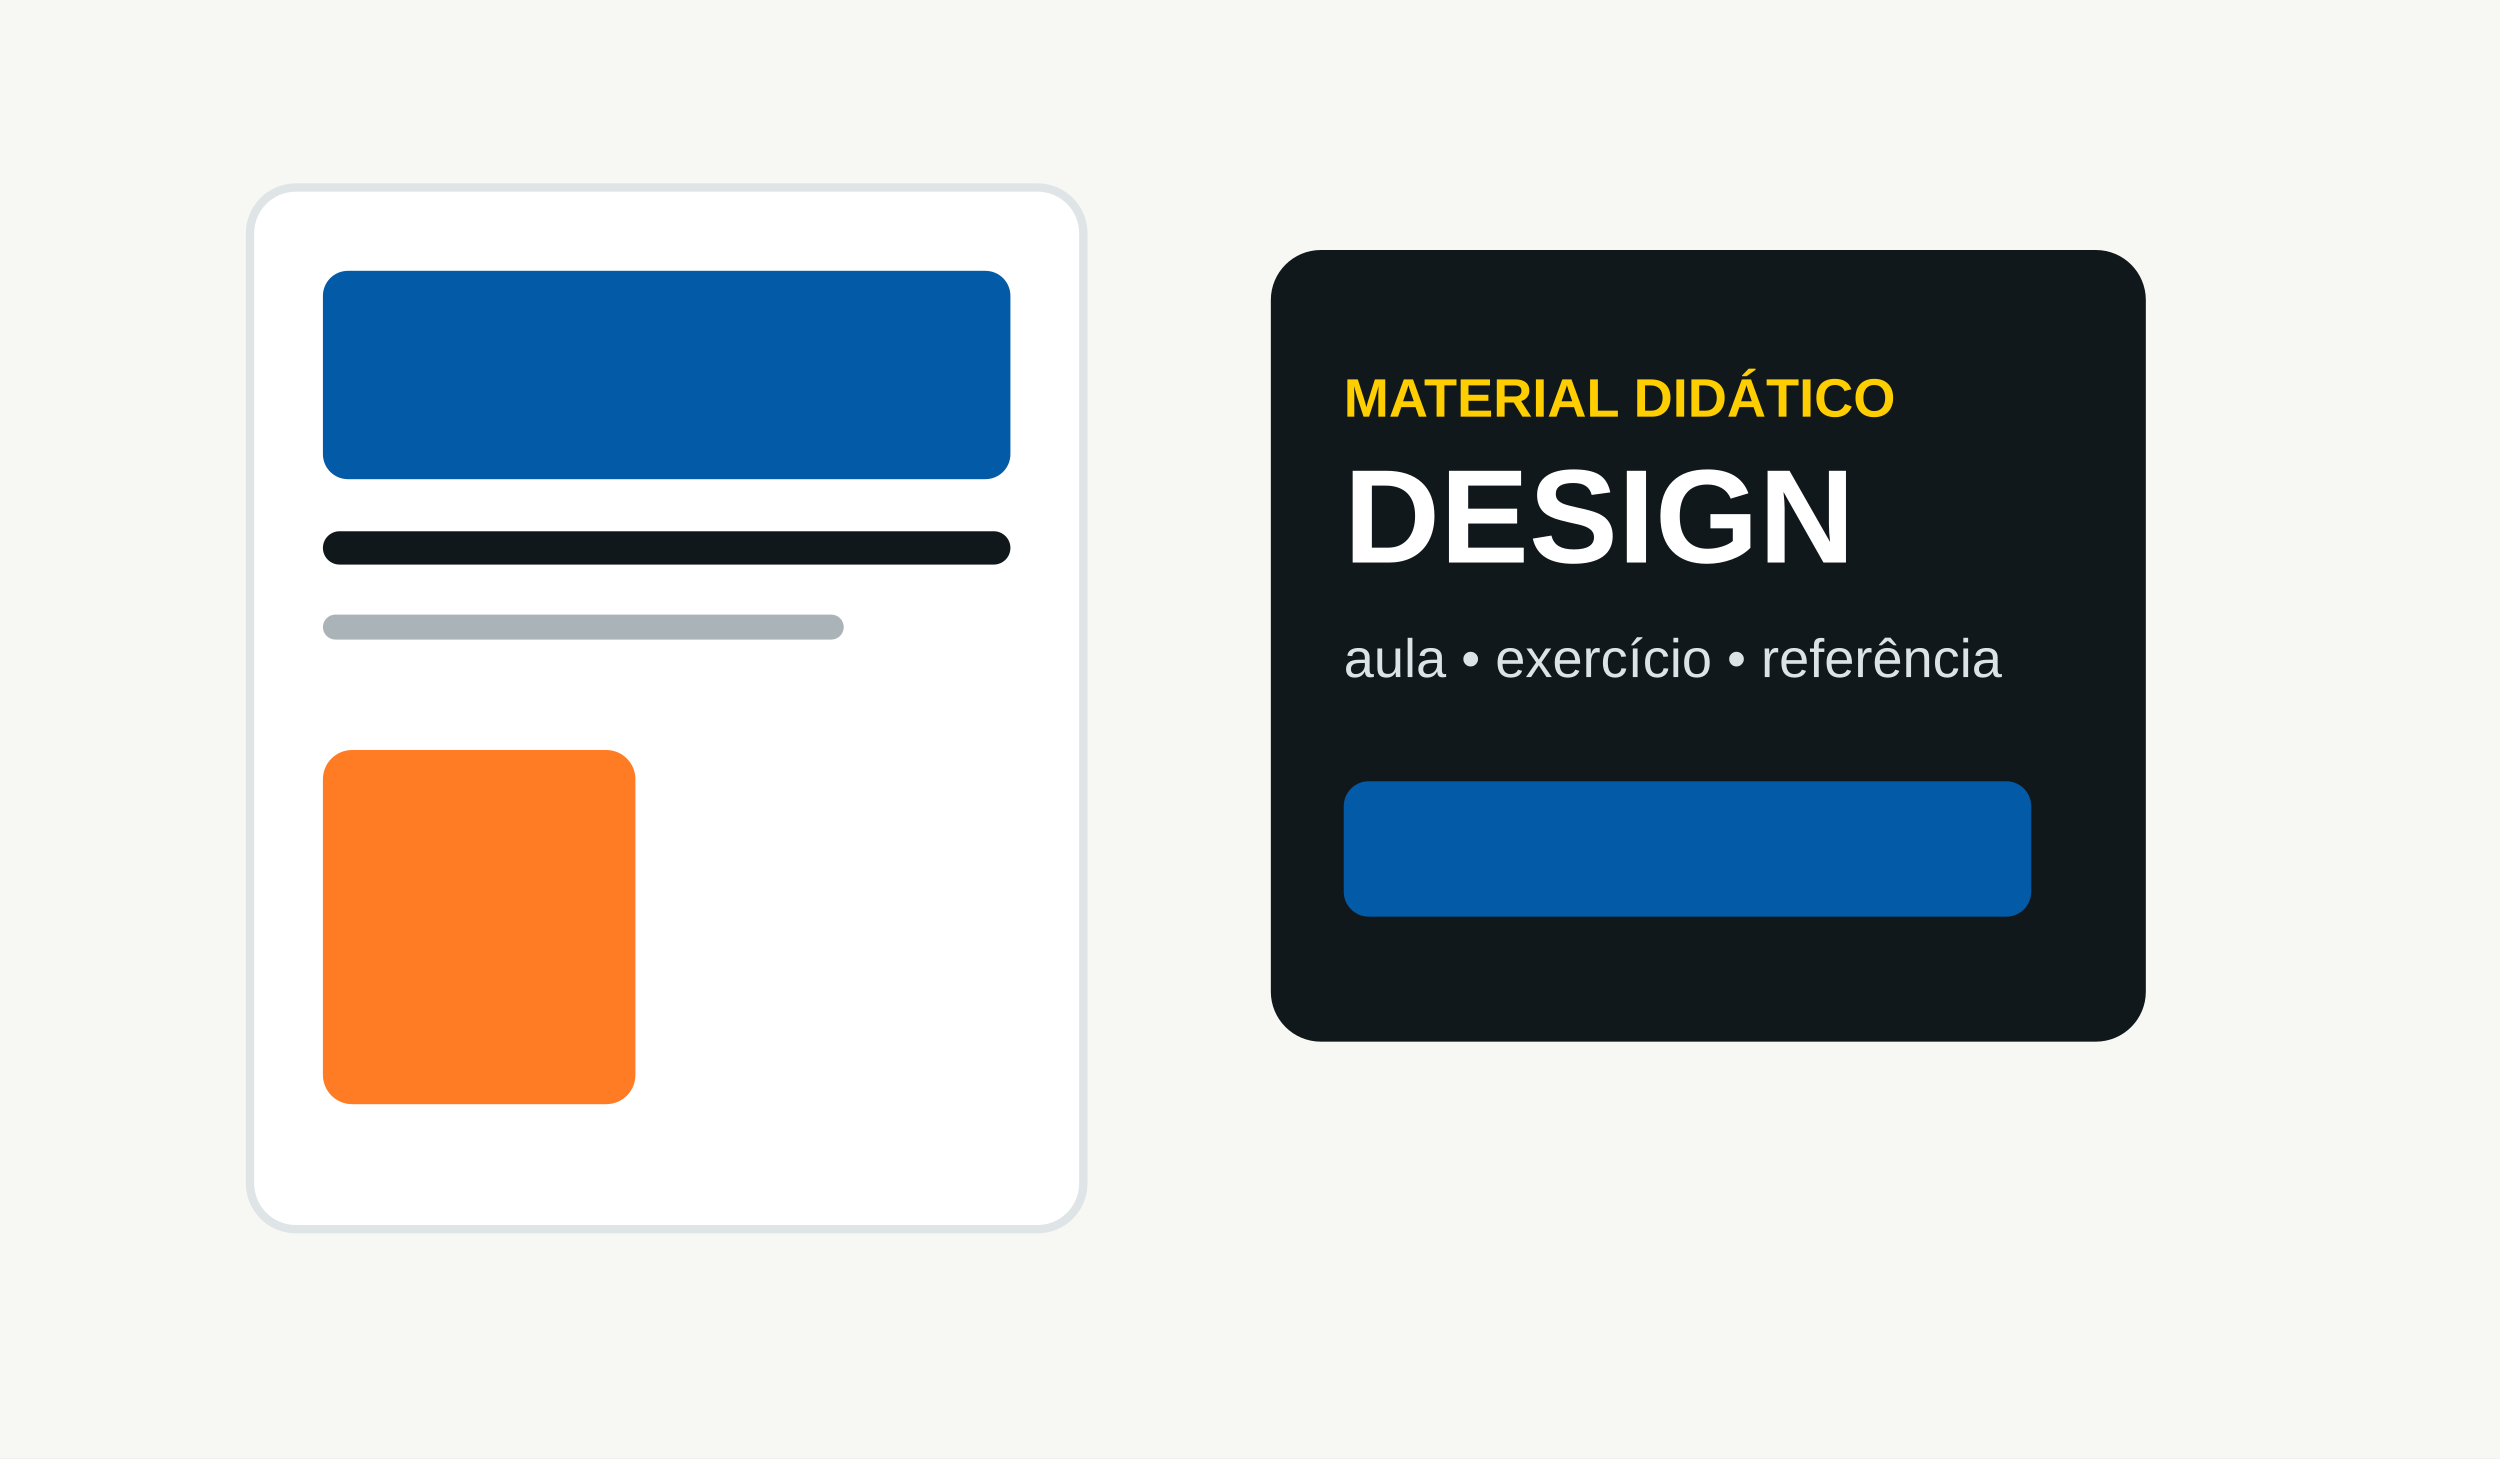
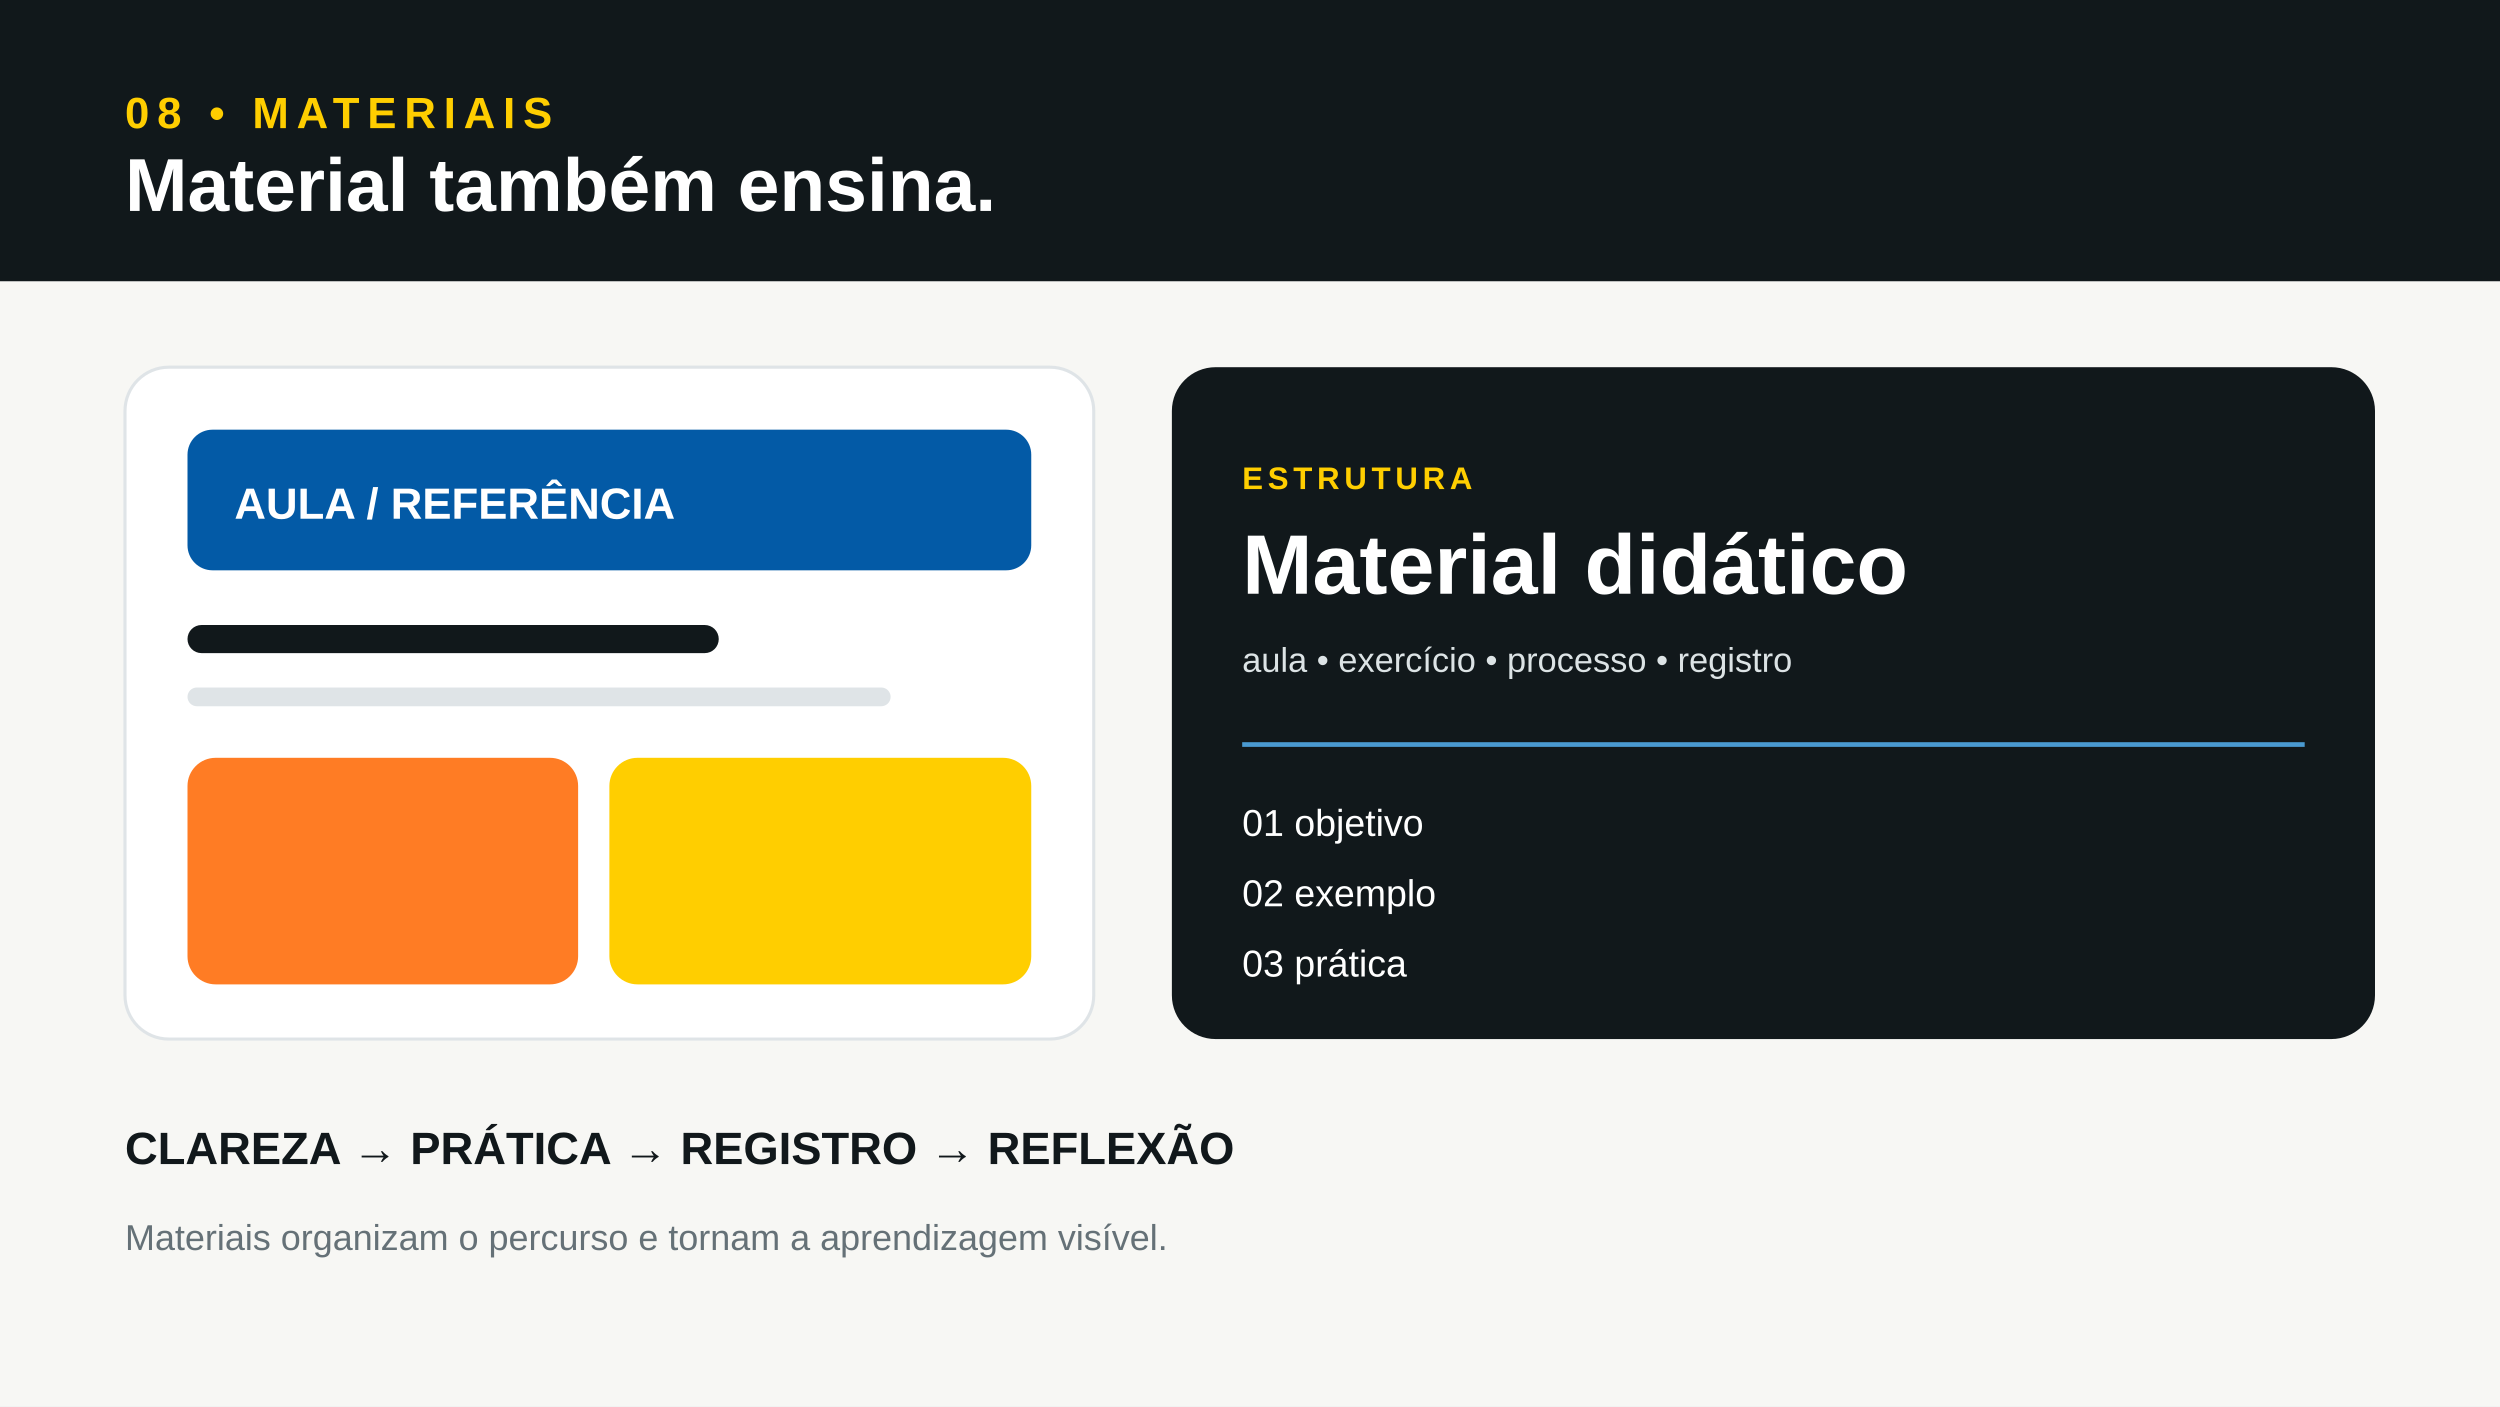
- <svg xmlns="http://www.w3.org/2000/svg" viewBox="0 0 1200 700">
-   <rect width="1200" height="700" fill="#f7f7f4" />
-   <g transform="translate(120 90)">
-     <rect width="400" height="500" rx="22" fill="#fff" stroke="#dfe4e7" stroke-width="4" />
-     <rect x="35" y="40" width="330" height="100" rx="12" fill="#035aa6" />
-     <rect x="35" y="165" width="330" height="16" rx="8" fill="#11181b" />
-     <rect x="35" y="205" width="250" height="12" rx="6" fill="#aab4b8" />
-     <rect x="35" y="270" width="150" height="170" rx="14" fill="#ff7c24" />
+ <svg xmlns="http://www.w3.org/2000/svg" viewBox="0 0 1600 900">
+   <rect width="1600" height="900" fill="#f7f7f4" />
+   <rect width="1600" height="180" fill="#11181b" />
+   <text x="80" y="82" fill="#ffce00" font-family="Arial,sans-serif" font-size="28" font-weight="700" letter-spacing="5">08 • MATERIAIS</text>
+   <text x="80" y="135" fill="#fff" font-family="Arial,sans-serif" font-size="48" font-weight="900">Material também ensina.</text>
+   <g transform="translate(80 235)">
+     <rect width="620" height="430" rx="28" fill="#fff" stroke="#dfe4e7" stroke-width="2" />
+     <rect x="40" y="40" width="540" height="90" rx="16" fill="#035aa6" />
+     <text x="70" y="97" fill="#fff" font-family="Arial,sans-serif" font-size="28" font-weight="900">AULA / REFERÊNCIA</text>
+     <rect x="40" y="165" width="340" height="18" rx="9" fill="#11181b" />
+     <rect x="40" y="205" width="450" height="12" rx="6" fill="#dfe4e7" />
+     <rect x="40" y="250" width="250" height="145" rx="18" fill="#ff7c24" />
+     <rect x="310" y="250" width="270" height="145" rx="18" fill="#ffce00" />
  </g>
-   <g transform="translate(610 120)">
-     <rect width="420" height="380" rx="24" fill="#11181b" />
-     <text x="35" y="80" fill="#ffce00" font-family="Arial" font-size="26" font-weight="900">MATERIAL DIDÁTICO</text>
-     <text x="35" y="150" fill="#fff" font-family="Arial" font-size="64" font-weight="900">DESIGN</text>
-     <text x="35" y="205" fill="#dce3e5" font-family="Arial" font-size="26">aula • exercício • referência</text>
-     <rect x="35" y="255" width="330" height="65" rx="12" fill="#035aa6" />
+   <g transform="translate(750 235)">
+     <rect width="770" height="430" rx="28" fill="#11181b" />
+     <text x="45" y="78" fill="#ffce00" font-family="Arial,sans-serif" font-size="20" font-weight="900" letter-spacing="3">ESTRUTURA</text>
+     <text x="45" y="145" fill="#fff" font-family="Arial,sans-serif" font-size="54" font-weight="900">Material didático</text>
+     <text x="45" y="195" fill="#dce3e5" font-family="Arial,sans-serif" font-size="22">aula • exercício • processo • registro</text>
+     <rect x="45" y="240" width="680" height="3" fill="#4a9ad1" />
+     <text x="45" y="300" fill="#fff" font-family="Arial,sans-serif" font-size="24">01 objetivo</text>
+     <text x="45" y="345" fill="#fff" font-family="Arial,sans-serif" font-size="24">02 exemplo</text>
+     <text x="45" y="390" fill="#fff" font-family="Arial,sans-serif" font-size="24">03 prática</text>
  </g>
+   <text x="80" y="745" fill="#11181b" font-family="Arial,sans-serif" font-size="29" font-weight="900">CLAREZA → PRÁTICA → REGISTRO → REFLEXÃO</text>
+   <text x="80" y="800" fill="#657177" font-family="Arial,sans-serif" font-size="23">Materiais organizam o percurso e tornam a aprendizagem visível.</text>
</svg>
